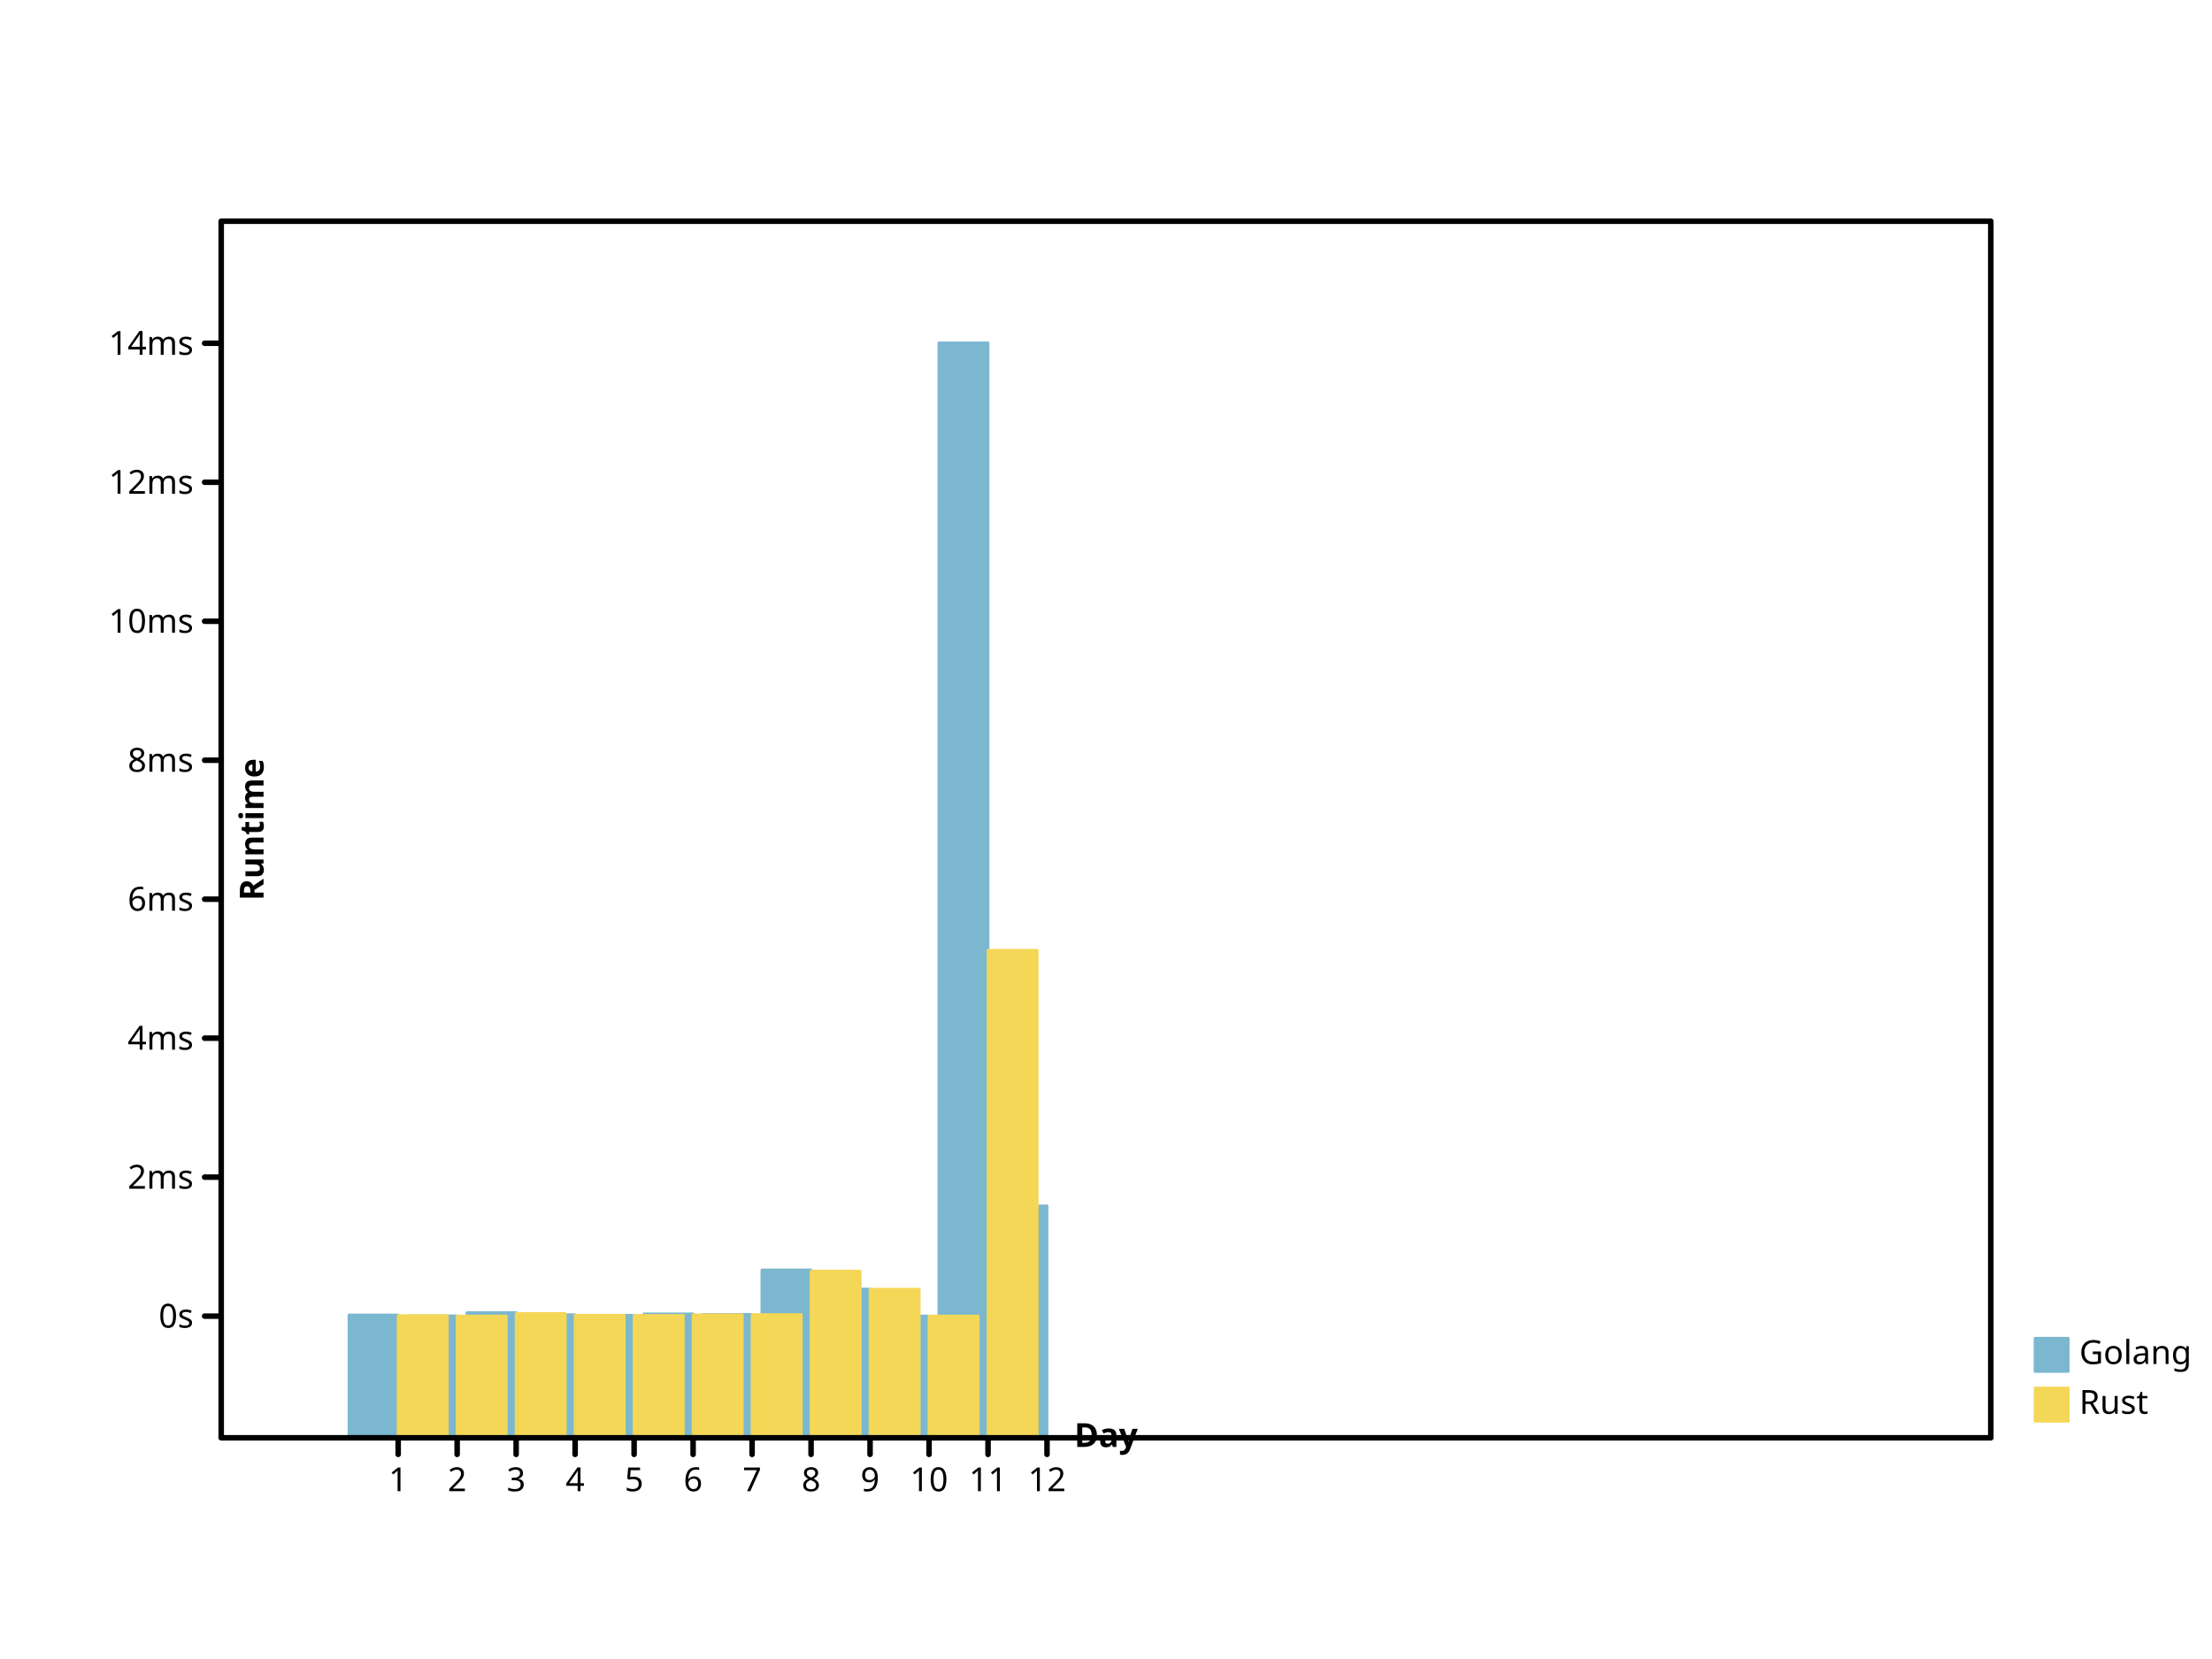
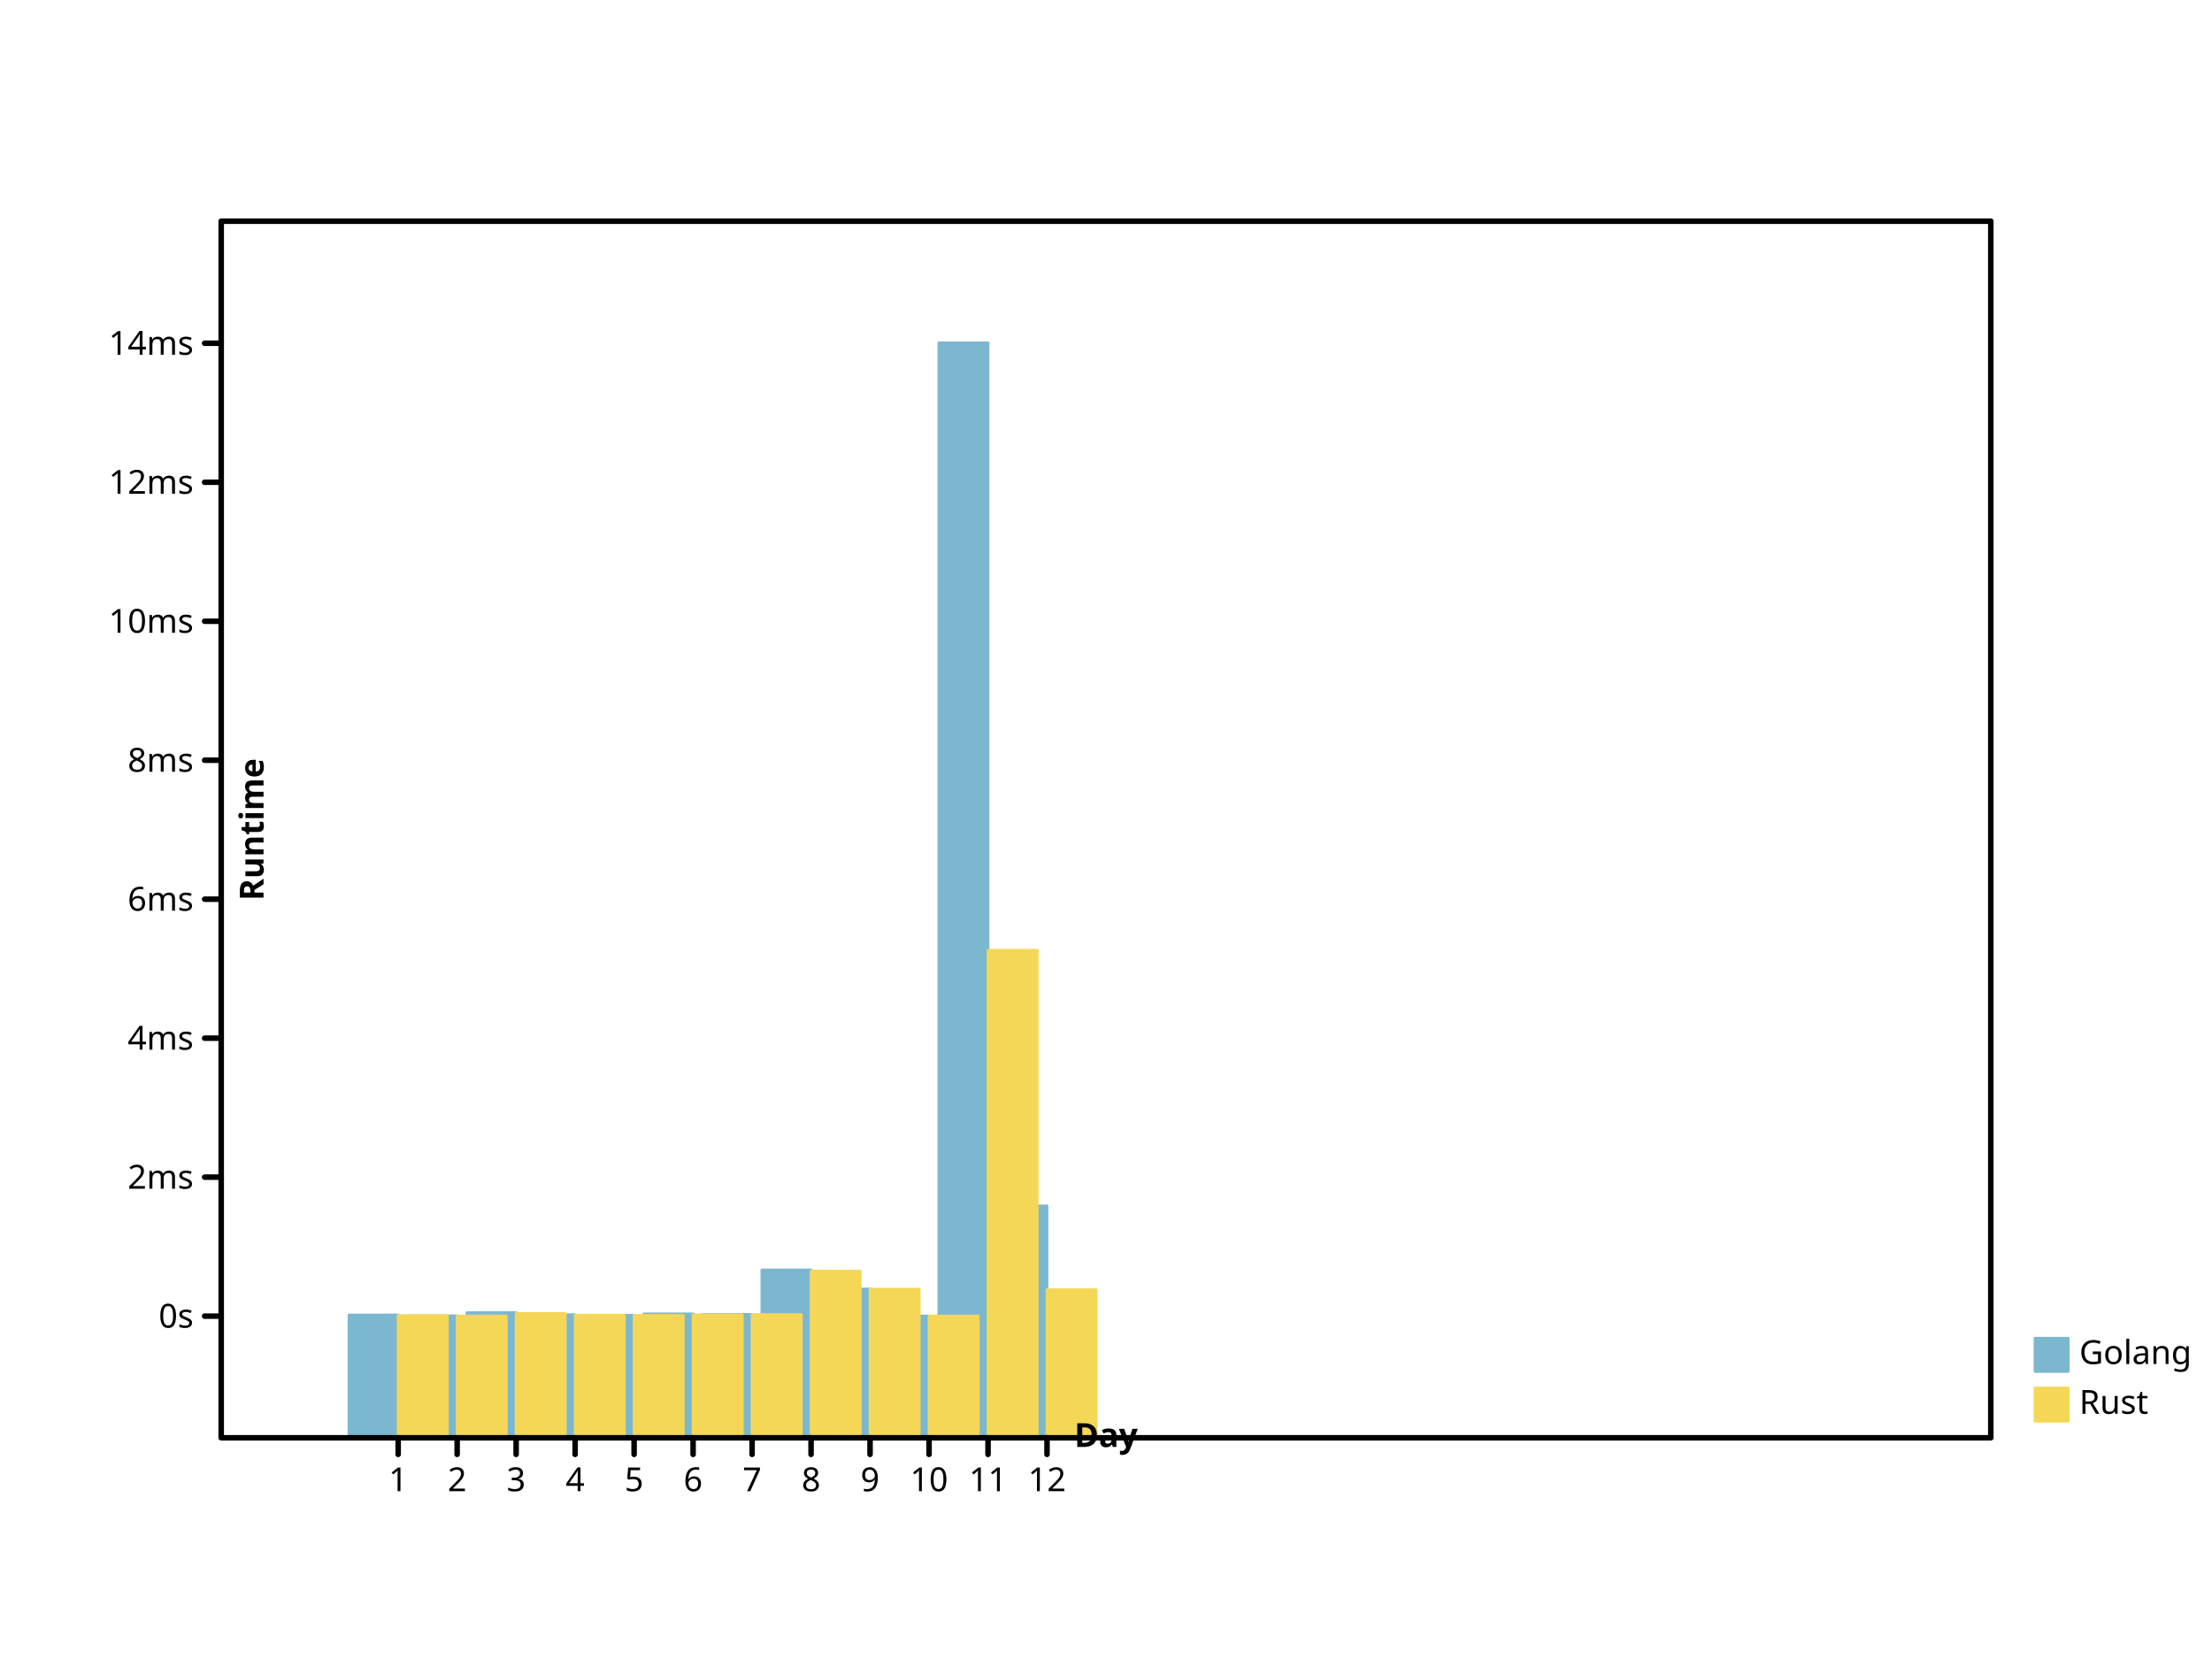
- <svg xmlns="http://www.w3.org/2000/svg" width="800" height="600" viewbox="0 0 800 600" preserveAspectRatio="xMidYMid meet">
+ <svg xmlns="http://www.w3.org/2000/svg" preserveAspectRatio="xMidYMid meet" width="800" height="600" viewbox="0 0 800 600">
  <defs>
-     <marker markerUnits="userSpaceOnUse" markerWidth="2%" markerHeight="2%" id="circle" viewBox="0 0 10 10 " refX="5" refY="5">
-       <circle stroke="black" cx="5" cy="5" r="3" fill="none" />
+     <marker markerHeight="2%" id="circle" viewBox="0 0 10 10 " refX="5" refY="5" markerUnits="userSpaceOnUse" markerWidth="2%">
+       <circle cx="5" cy="5" r="3" fill="none" stroke="black" />
    </marker>
-     <marker markerWidth="2%" markerHeight="2%" id="filled-circle" viewBox="0 0 10 10 " refX="5" refY="5" markerUnits="userSpaceOnUse">
-       <circle r="3" fill="black" stroke="none" cx="5" cy="5" />
+     <marker id="filled-circle" viewBox="0 0 10 10 " refX="5" refY="5" markerUnits="userSpaceOnUse" markerWidth="2%" markerHeight="2%">
+       <circle cx="5" cy="5" r="3" fill="black" stroke="none" />
    </marker>
-     <marker refX="5" refY="5" markerUnits="userSpaceOnUse" markerWidth="2%" markerHeight="2%" id="square" viewBox="0 0 10 10 ">
-       <rect width="6" height="6" fill="none" stroke="black" x="2" y="2" />
+     <marker markerUnits="userSpaceOnUse" markerWidth="2%" markerHeight="2%" id="square" viewBox="0 0 10 10 " refX="5" refY="5">
+       <rect fill="none" stroke="black" x="2" y="2" width="6" height="6" />
    </marker>
    <marker markerHeight="2%" id="filled-square" viewBox="0 0 10 10 " refX="5" refY="5" markerUnits="userSpaceOnUse" markerWidth="2%">
-       <rect height="6" fill="black" stroke="none" x="2" y="2" width="6" />
+       <rect width="6" height="6" fill="black" stroke="none" x="2" y="2" />
    </marker>
  </defs>
-   <g stroke-width="1px" stroke-linecap="round" stroke-linejoin="round" transform="translate(80 520 )scale(1 -1 )" fill="hsl(198, 47%, 65%)" stroke="hsl(198, 47%, 65%)">
-     <rect x="4.622222e+01" y="0" width="1.777778e+01" height="4.441257e+01" vector-effect="non-scaling-stroke" />
-     <rect y="0" width="1.777778e+01" height="4.411410e+01" vector-effect="non-scaling-stroke" x="6.755556e+01" />
+   <g stroke-linecap="round" stroke-linejoin="round" transform="translate(80 520 )scale(1 -1 )" fill="hsl(198, 47%, 65%)" stroke="hsl(198, 47%, 65%)" stroke-width="1px">
+     <rect vector-effect="non-scaling-stroke" x="4.622222e+01" y="0" width="1.777778e+01" height="4.441257e+01" />
+     <rect x="6.755556e+01" y="0" width="1.777778e+01" height="4.411410e+01" vector-effect="non-scaling-stroke" />
    <rect x="8.888889e+01" y="0" width="1.777778e+01" height="4.525135e+01" vector-effect="non-scaling-stroke" />
    <rect vector-effect="non-scaling-stroke" x="1.102222e+02" y="0" width="1.777778e+01" height="4.450511e+01" />
    <rect vector-effect="non-scaling-stroke" x="1.315556e+02" y="0" width="1.777778e+01" height="4.430672e+01" />
-     <rect width="1.777778e+01" height="4.480381e+01" vector-effect="non-scaling-stroke" x="1.528889e+02" y="0" />
-     <rect vector-effect="non-scaling-stroke" x="1.742222e+02" y="0" width="1.777778e+01" height="4.462087e+01" />
-     <rect vector-effect="non-scaling-stroke" x="1.955556e+02" y="0" width="1.777778e+01" height="6.071526e+01" />
-     <rect x="2.168889e+02" y="0" width="1.777778e+01" height="5.379807e+01" vector-effect="non-scaling-stroke" />
-     <rect width="1.777778e+01" height="4.404087e+01" vector-effect="non-scaling-stroke" x="2.382222e+02" y="0" />
-     <rect width="1.777778e+01" height="396" vector-effect="non-scaling-stroke" x="2.595556e+02" y="0" />
-     <rect width="1.777778e+01" height="8.387643e+01" vector-effect="non-scaling-stroke" x="2.808889e+02" y="0" />
+     <rect y="0" width="1.777778e+01" height="4.480381e+01" vector-effect="non-scaling-stroke" x="1.528889e+02" />
+     <rect y="0" width="1.777778e+01" height="4.462087e+01" vector-effect="non-scaling-stroke" x="1.742222e+02" />
+     <rect y="0" width="1.777778e+01" height="6.071526e+01" vector-effect="non-scaling-stroke" x="1.955556e+02" />
+     <rect height="5.379807e+01" vector-effect="non-scaling-stroke" x="2.168889e+02" y="0" width="1.777778e+01" />
+     <rect x="2.382222e+02" y="0" width="1.777778e+01" height="4.404087e+01" vector-effect="non-scaling-stroke" />
+     <rect height="396" vector-effect="non-scaling-stroke" x="2.595556e+02" y="0" width="1.777778e+01" />
+     <rect height="8.387643e+01" vector-effect="non-scaling-stroke" x="2.808889e+02" y="0" width="1.777778e+01" />
  </g>
-   <g stroke="hsl(49, 88%, 65%)" stroke-width="1px" stroke-linecap="round" stroke-linejoin="round" transform="translate(80 520 )scale(1 -1 )" fill="hsl(49, 88%, 65%)">
+   <g fill="hsl(49, 88%, 65%)" stroke="hsl(49, 88%, 65%)" stroke-width="1px" stroke-linecap="round" stroke-linejoin="round" transform="translate(80 520 )scale(1 -1 )">
    <rect width="1.777778e+01" height="4.418676e+01" vector-effect="non-scaling-stroke" x="64" y="0" />
-     <rect vector-effect="non-scaling-stroke" x="8.533333e+01" y="0" width="1.777778e+01" height="4.402739e+01" />
-     <rect vector-effect="non-scaling-stroke" x="1.066667e+02" y="0" width="1.777778e+01" height="4.494503e+01" />
-     <rect vector-effect="non-scaling-stroke" x="128" y="0" width="1.777778e+01" height="4.432235e+01" />
-     <rect x="1.493333e+02" y="0" width="1.777778e+01" height="4.424934e+01" vector-effect="non-scaling-stroke" />
-     <rect height="4.447789e+01" vector-effect="non-scaling-stroke" x="1.706667e+02" y="0" width="1.777778e+01" />
+     <rect x="8.533333e+01" y="0" width="1.777778e+01" height="4.402739e+01" vector-effect="non-scaling-stroke" />
+     <rect x="1.066667e+02" y="0" width="1.777778e+01" height="4.494503e+01" vector-effect="non-scaling-stroke" />
+     <rect x="128" y="0" width="1.777778e+01" height="4.432235e+01" vector-effect="non-scaling-stroke" />
+     <rect vector-effect="non-scaling-stroke" x="1.493333e+02" y="0" width="1.777778e+01" height="4.424934e+01" />
+     <rect y="0" width="1.777778e+01" height="4.447789e+01" vector-effect="non-scaling-stroke" x="1.706667e+02" />
    <rect width="1.777778e+01" height="4.455890e+01" vector-effect="non-scaling-stroke" x="192" y="0" />
-     <rect vector-effect="non-scaling-stroke" x="2.133333e+02" y="0" width="1.777778e+01" height="6.027557e+01" />
-     <rect vector-effect="non-scaling-stroke" x="2.346667e+02" y="0" width="1.777778e+01" height="5.372041e+01" />
-     <rect height="4.402996e+01" vector-effect="non-scaling-stroke" x="256" y="0" width="1.777778e+01" />
-     <rect width="1.777778e+01" height="1.763100e+02" vector-effect="non-scaling-stroke" x="2.773333e+02" y="0" />
+     <rect x="2.133333e+02" y="0" width="1.777778e+01" height="6.027557e+01" vector-effect="non-scaling-stroke" />
+     <rect x="2.346667e+02" y="0" width="1.777778e+01" height="5.372041e+01" vector-effect="non-scaling-stroke" />
+     <rect width="1.777778e+01" height="4.402996e+01" vector-effect="non-scaling-stroke" x="256" y="0" />
+     <rect x="2.773333e+02" y="0" width="1.777778e+01" height="1.763100e+02" vector-effect="non-scaling-stroke" />
+     <rect vector-effect="non-scaling-stroke" x="2.986667e+02" y="0" width="1.777778e+01" height="5.355796e+01" />
  </g>
-   <g font-style="normal" stroke-width="1px" fill="hsl(198, 47%, 65%)" stroke-linecap="round" stroke-linejoin="round" dominant-baseline="hanging" text-anchor="start" stroke="hsl(198, 47%, 65%)" font-family="sans-serif" font-size="12px" font-weight="normal">
-     <rect vector-effect="non-scaling-stroke" x="736" y="484" width="12" height="12" />
+   <g stroke-linejoin="round" font-family="sans-serif" font-weight="normal" text-anchor="start" font-size="12px" font-style="normal" dominant-baseline="hanging" fill="hsl(198, 47%, 65%)" stroke-linecap="round" stroke="hsl(198, 47%, 65%)" stroke-width="1px">
+     <rect width="12" height="12" vector-effect="non-scaling-stroke" x="736" y="484" />
    <g stroke="black" fill="black">
      <text stroke="none" vector-effect="non-scaling-stroke" x="752" y="484" dominant-baseline="hanging">Golang</text>
    </g>
-     <g stroke-linecap="round" dominant-baseline="hanging" stroke-width="1px" font-style="normal" fill="hsl(49, 88%, 65%)" font-size="12px" font-weight="normal" stroke="hsl(49, 88%, 65%)" font-family="sans-serif" text-anchor="start" stroke-linejoin="round">
+     <g stroke-linejoin="round" stroke="hsl(49, 88%, 65%)" stroke-width="1px" font-style="normal" dominant-baseline="hanging" font-family="sans-serif" font-weight="normal" text-anchor="start" stroke-linecap="round" font-size="12px" fill="hsl(49, 88%, 65%)">
      <rect x="736" y="502" width="12" height="12" vector-effect="non-scaling-stroke" />
      <g fill="black" stroke="black">
-         <text stroke="none" vector-effect="non-scaling-stroke" x="752" y="502" dominant-baseline="hanging">Rust</text>
-         <g dominant-baseline="hanging" text-anchor="start" font-size="12px" stroke-width="2px" font-style="normal" font-weight="normal" fill="none" stroke-linejoin="round" stroke-linecap="round" font-family="sans-serif">
-           <rect vector-effect="non-scaling-stroke" x="80" y="80" width="640" height="440" />
+         <text y="502" dominant-baseline="hanging" stroke="none" vector-effect="non-scaling-stroke" x="752">Rust</text>
+         <g font-family="sans-serif" dominant-baseline="hanging" font-size="12px" stroke-linejoin="round" fill="none" font-style="normal" stroke-linecap="round" stroke-width="2px" font-weight="normal" text-anchor="start">
+           <rect y="80" width="640" height="440" vector-effect="non-scaling-stroke" x="80" />
        </g>
-         <g stroke-linejoin="round" stroke="black" font-size="12px" dominant-baseline="hanging" fill="none" stroke-linecap="round" font-style="normal" text-anchor="start" stroke-width="2px" font-family="sans-serif" font-weight="normal" transform="translate(80 520 )scale(1 -1 )">
-           <path vector-effect="non-scaling-stroke" d="M64,0 L64,-6 M8.533333e+01,0 L8.533333e+01,-6 M1.066667e+02,0 L1.066667e+02,-6 M128,0 L128,-6 M1.493333e+02,0 L1.493333e+02,-6 M1.706667e+02,0 L1.706667e+02,-6 M192,0 L192,-6 M2.133333e+02,0 L2.133333e+02,-6 M2.346667e+02,0 L2.346667e+02,-6 M256,0 L256,-6 M2.773333e+02,0 L2.773333e+02,-6 M2.986667e+02,0 L2.986667e+02,-6 " />
+         <g font-weight="normal" text-anchor="start" stroke-width="2px" stroke="black" font-size="12px" font-style="normal" dominant-baseline="hanging" fill="none" font-family="sans-serif" transform="translate(80 520 )scale(1 -1 )" stroke-linecap="round" stroke-linejoin="round">
+           <path d="M64,0 L64,-6 M8.533333e+01,0 L8.533333e+01,-6 M1.066667e+02,0 L1.066667e+02,-6 M128,0 L128,-6 M1.493333e+02,0 L1.493333e+02,-6 M1.706667e+02,0 L1.706667e+02,-6 M192,0 L192,-6 M2.133333e+02,0 L2.133333e+02,-6 M2.346667e+02,0 L2.346667e+02,-6 M256,0 L256,-6 M2.773333e+02,0 L2.773333e+02,-6 M2.986667e+02,0 L2.986667e+02,-6 " vector-effect="non-scaling-stroke" />
        </g>
-         <g dominant-baseline="hanging" stroke-linejoin="round" font-style="normal" font-family="sans-serif" font-size="12px" stroke-width="2px" font-weight="normal" transform="translate(80 520 )scale(1 1 )" fill="black" stroke-linecap="round" text-anchor="middle" stroke="black">
-           <text x="64" y="10" dominant-baseline="hanging" stroke="none" vector-effect="non-scaling-stroke">1</text>
+         <g stroke="black" dominant-baseline="hanging" fill="black" stroke-linejoin="round" font-family="sans-serif" text-anchor="middle" stroke-linecap="round" stroke-width="2px" font-size="12px" font-style="normal" font-weight="normal" transform="translate(80 520 )scale(1 1 )">
+           <text y="10" dominant-baseline="hanging" stroke="none" vector-effect="non-scaling-stroke" x="64">1</text>
          <text dominant-baseline="hanging" stroke="none" vector-effect="non-scaling-stroke" x="8.533333e+01" y="10">2</text>
-           <text x="1.066667e+02" y="10" dominant-baseline="hanging" stroke="none" vector-effect="non-scaling-stroke">3</text>
-           <text dominant-baseline="hanging" stroke="none" vector-effect="non-scaling-stroke" x="128" y="10">4</text>
-           <text vector-effect="non-scaling-stroke" x="1.493333e+02" y="10" dominant-baseline="hanging" stroke="none">5</text>
-           <text stroke="none" vector-effect="non-scaling-stroke" x="1.706667e+02" y="10" dominant-baseline="hanging">6</text>
+           <text vector-effect="non-scaling-stroke" x="1.066667e+02" y="10" dominant-baseline="hanging" stroke="none">3</text>
+           <text stroke="none" vector-effect="non-scaling-stroke" x="128" y="10" dominant-baseline="hanging">4</text>
+           <text y="10" dominant-baseline="hanging" stroke="none" vector-effect="non-scaling-stroke" x="1.493333e+02">5</text>
+           <text y="10" dominant-baseline="hanging" stroke="none" vector-effect="non-scaling-stroke" x="1.706667e+02">6</text>
          <text stroke="none" vector-effect="non-scaling-stroke" x="192" y="10" dominant-baseline="hanging">7</text>
-           <text x="2.133333e+02" y="10" dominant-baseline="hanging" stroke="none" vector-effect="non-scaling-stroke">8</text>
-           <text stroke="none" vector-effect="non-scaling-stroke" x="2.346667e+02" y="10" dominant-baseline="hanging">9</text>
-           <text dominant-baseline="hanging" stroke="none" vector-effect="non-scaling-stroke" x="256" y="10">10</text>
-           <text stroke="none" vector-effect="non-scaling-stroke" x="2.773333e+02" y="10" dominant-baseline="hanging">11</text>
-           <text y="10" dominant-baseline="hanging" stroke="none" vector-effect="non-scaling-stroke" x="2.986667e+02">12</text>
+           <text y="10" dominant-baseline="hanging" stroke="none" vector-effect="non-scaling-stroke" x="2.133333e+02">8</text>
+           <text vector-effect="non-scaling-stroke" x="2.346667e+02" y="10" dominant-baseline="hanging" stroke="none">9</text>
+           <text stroke="none" vector-effect="non-scaling-stroke" x="256" y="10" dominant-baseline="hanging">10</text>
+           <text x="2.773333e+02" y="10" dominant-baseline="hanging" stroke="none" vector-effect="non-scaling-stroke">11</text>
+           <text dominant-baseline="hanging" stroke="none" vector-effect="non-scaling-stroke" x="2.986667e+02" y="10">12</text>
        </g>
-         <g transform="translate(80 520 )scale(1 1 )rotate(0 0 0 )" font-size="12px" stroke-linejoin="round" text-anchor="middle" fill="black" stroke-linecap="round" font-style="normal" dominant-baseline="baseline" stroke="black" stroke-width="2px" font-family="sans-serif" font-weight="bold">
-           <text x="320" y="-6" dominant-baseline="baseline" stroke="none" vector-effect="non-scaling-stroke">Day</text>
+         <g font-family="sans-serif" font-size="12px" dominant-baseline="baseline" stroke="black" stroke-width="2px" transform="translate(80 520 )scale(1 1 )rotate(0 0 0 )" stroke-linejoin="round" font-style="normal" fill="black" font-weight="bold" text-anchor="middle" stroke-linecap="round">
+           <text vector-effect="non-scaling-stroke" x="320" y="-6" dominant-baseline="baseline" stroke="none">Day</text>
        </g>
-         <g dominant-baseline="baseline" stroke="black" font-size="12px" font-weight="bold" fill="black" stroke-linecap="round" font-style="normal" stroke-width="2px" font-family="sans-serif" stroke-linejoin="round" text-anchor="middle" transform="translate(80 520 )scale(1 -1 )">
-           <path vector-effect="non-scaling-stroke" d="M0,44 L-6,44 M0,9.426497e+01 L-6,9.426497e+01 M0,1.445299e+02 L-6,1.445299e+02 M0,1.947949e+02 L-6,1.947949e+02 M0,2.450599e+02 L-6,2.450599e+02 M0,2.953248e+02 L-6,2.953248e+02 M0,3.455898e+02 L-6,3.455898e+02 M0,3.958548e+02 L-6,3.958548e+02 " />
+         <g font-size="12px" stroke-linecap="round" stroke-linejoin="round" font-weight="bold" text-anchor="middle" stroke-width="2px" stroke="black" font-style="normal" dominant-baseline="baseline" font-family="sans-serif" transform="translate(80 520 )scale(1 -1 )" fill="black">
+           <path d="M0,44 L-6,44 M0,9.426497e+01 L-6,9.426497e+01 M0,1.445299e+02 L-6,1.445299e+02 M0,1.947949e+02 L-6,1.947949e+02 M0,2.450599e+02 L-6,2.450599e+02 M0,2.953248e+02 L-6,2.953248e+02 M0,3.455898e+02 L-6,3.455898e+02 M0,3.958548e+02 L-6,3.958548e+02 " vector-effect="non-scaling-stroke" />
        </g>
-         <g font-weight="normal" stroke-linejoin="round" font-style="normal" transform="translate(80 520 )scale(1 1 )" font-family="sans-serif" font-size="12px" stroke-width="2px" fill="black" stroke-linecap="round" text-anchor="end" dominant-baseline="middle" stroke="black">
+         <g stroke="black" stroke-width="2px" font-size="12px" stroke-linecap="round" text-anchor="end" font-weight="normal" dominant-baseline="middle" fill="black" font-style="normal" transform="translate(80 520 )scale(1 1 )" stroke-linejoin="round" font-family="sans-serif">
          <text stroke="none" vector-effect="non-scaling-stroke" x="-10" y="-44" dominant-baseline="middle">0s</text>
          <text stroke="none" vector-effect="non-scaling-stroke" x="-10" y="-9.426497e+01" dominant-baseline="middle">2ms</text>
          <text x="-10" y="-1.445299e+02" dominant-baseline="middle" stroke="none" vector-effect="non-scaling-stroke">4ms</text>
-           <text stroke="none" vector-effect="non-scaling-stroke" x="-10" y="-1.947949e+02" dominant-baseline="middle">6ms</text>
-           <text stroke="none" vector-effect="non-scaling-stroke" x="-10" y="-2.450599e+02" dominant-baseline="middle">8ms</text>
-           <text vector-effect="non-scaling-stroke" x="-10" y="-2.953248e+02" dominant-baseline="middle" stroke="none">10ms</text>
-           <text stroke="none" vector-effect="non-scaling-stroke" x="-10" y="-3.455898e+02" dominant-baseline="middle">12ms</text>
-           <text x="-10" y="-3.958548e+02" dominant-baseline="middle" stroke="none" vector-effect="non-scaling-stroke">14ms</text>
+           <text x="-10" y="-1.947949e+02" dominant-baseline="middle" stroke="none" vector-effect="non-scaling-stroke">6ms</text>
+           <text x="-10" y="-2.450599e+02" dominant-baseline="middle" stroke="none" vector-effect="non-scaling-stroke">8ms</text>
+           <text stroke="none" vector-effect="non-scaling-stroke" x="-10" y="-2.953248e+02" dominant-baseline="middle">10ms</text>
+           <text dominant-baseline="middle" stroke="none" vector-effect="non-scaling-stroke" x="-10" y="-3.455898e+02">12ms</text>
+           <text dominant-baseline="middle" stroke="none" vector-effect="non-scaling-stroke" x="-10" y="-3.958548e+02">14ms</text>
        </g>
-         <g stroke-linejoin="round" text-anchor="middle" fill="black" stroke-linecap="round" dominant-baseline="hanging" transform="translate(80 520 )scale(1 1 )rotate(-90 0 0 )" stroke="black" font-style="normal" font-family="sans-serif" font-size="12px" font-weight="bold" stroke-width="2px">
+         <g dominant-baseline="hanging" stroke="black" stroke-width="2px" text-anchor="middle" stroke-linejoin="round" font-weight="bold" font-style="normal" fill="black" font-size="12px" transform="translate(80 520 )scale(1 1 )rotate(-90 0 0 )" stroke-linecap="round" font-family="sans-serif">
          <text stroke="none" vector-effect="non-scaling-stroke" x="220" y="6" dominant-baseline="hanging">Runtime</text>
        </g>
      </g>
    </g>
  </g>
</svg>
